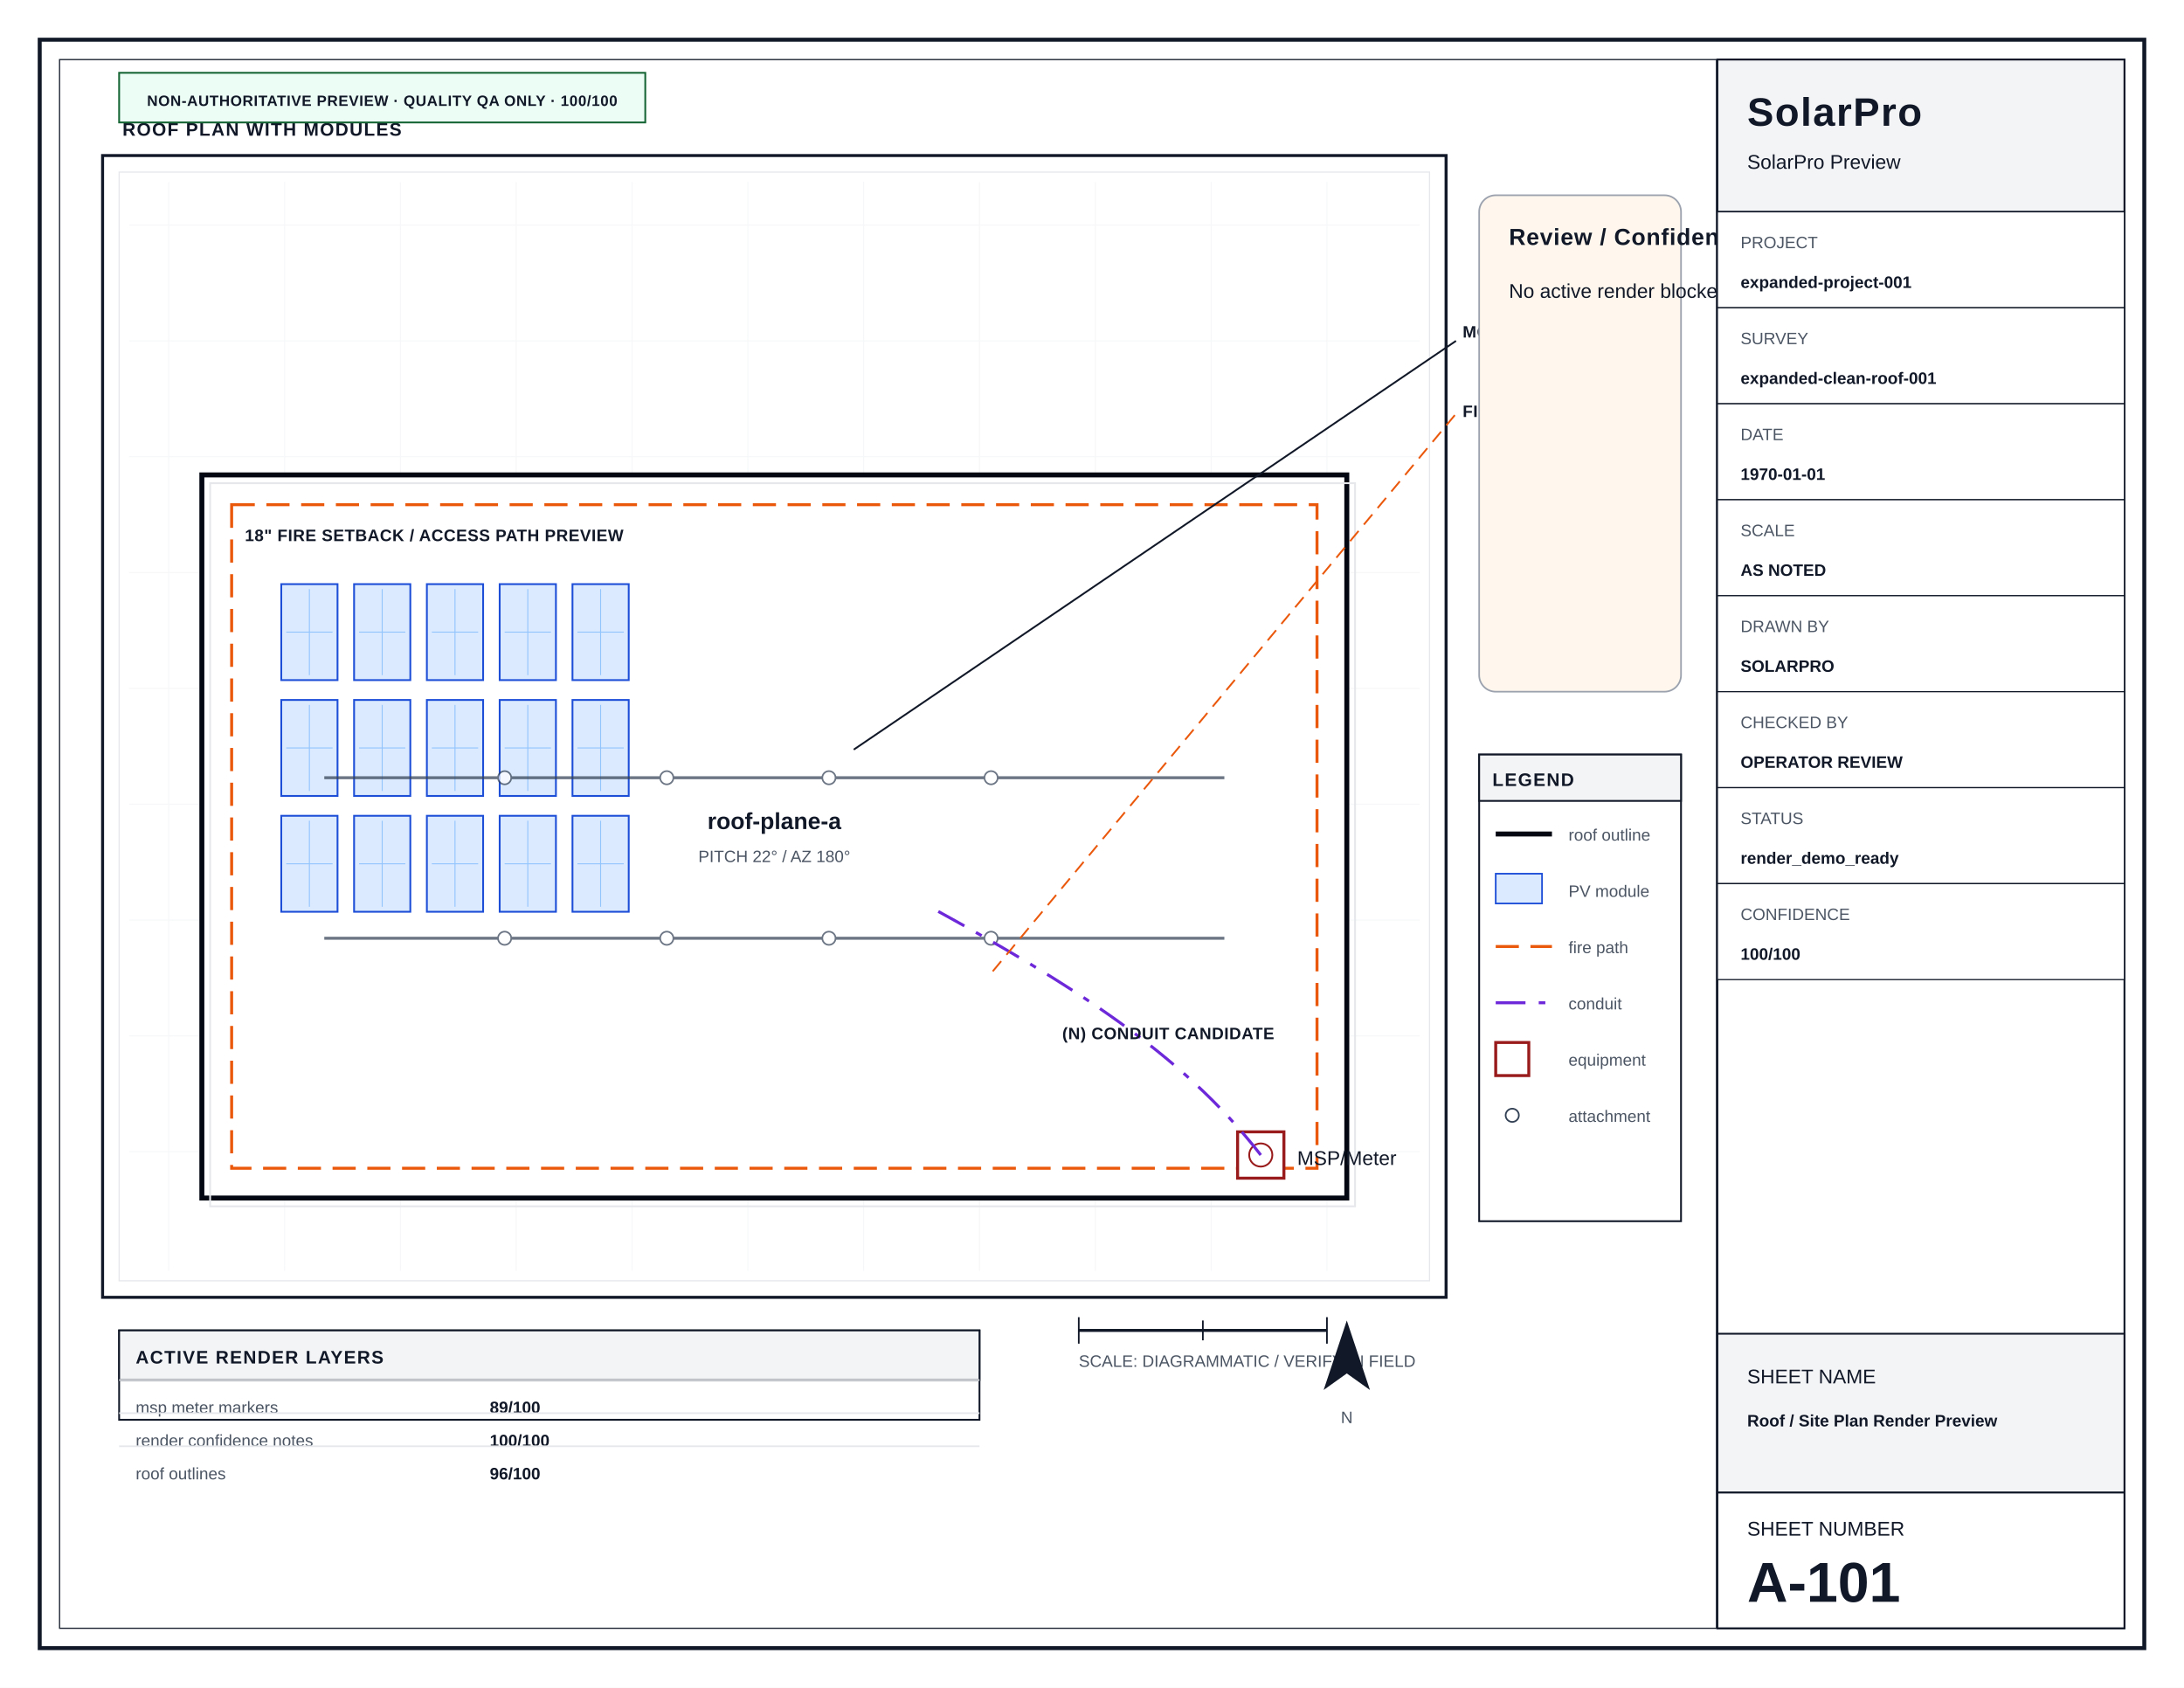
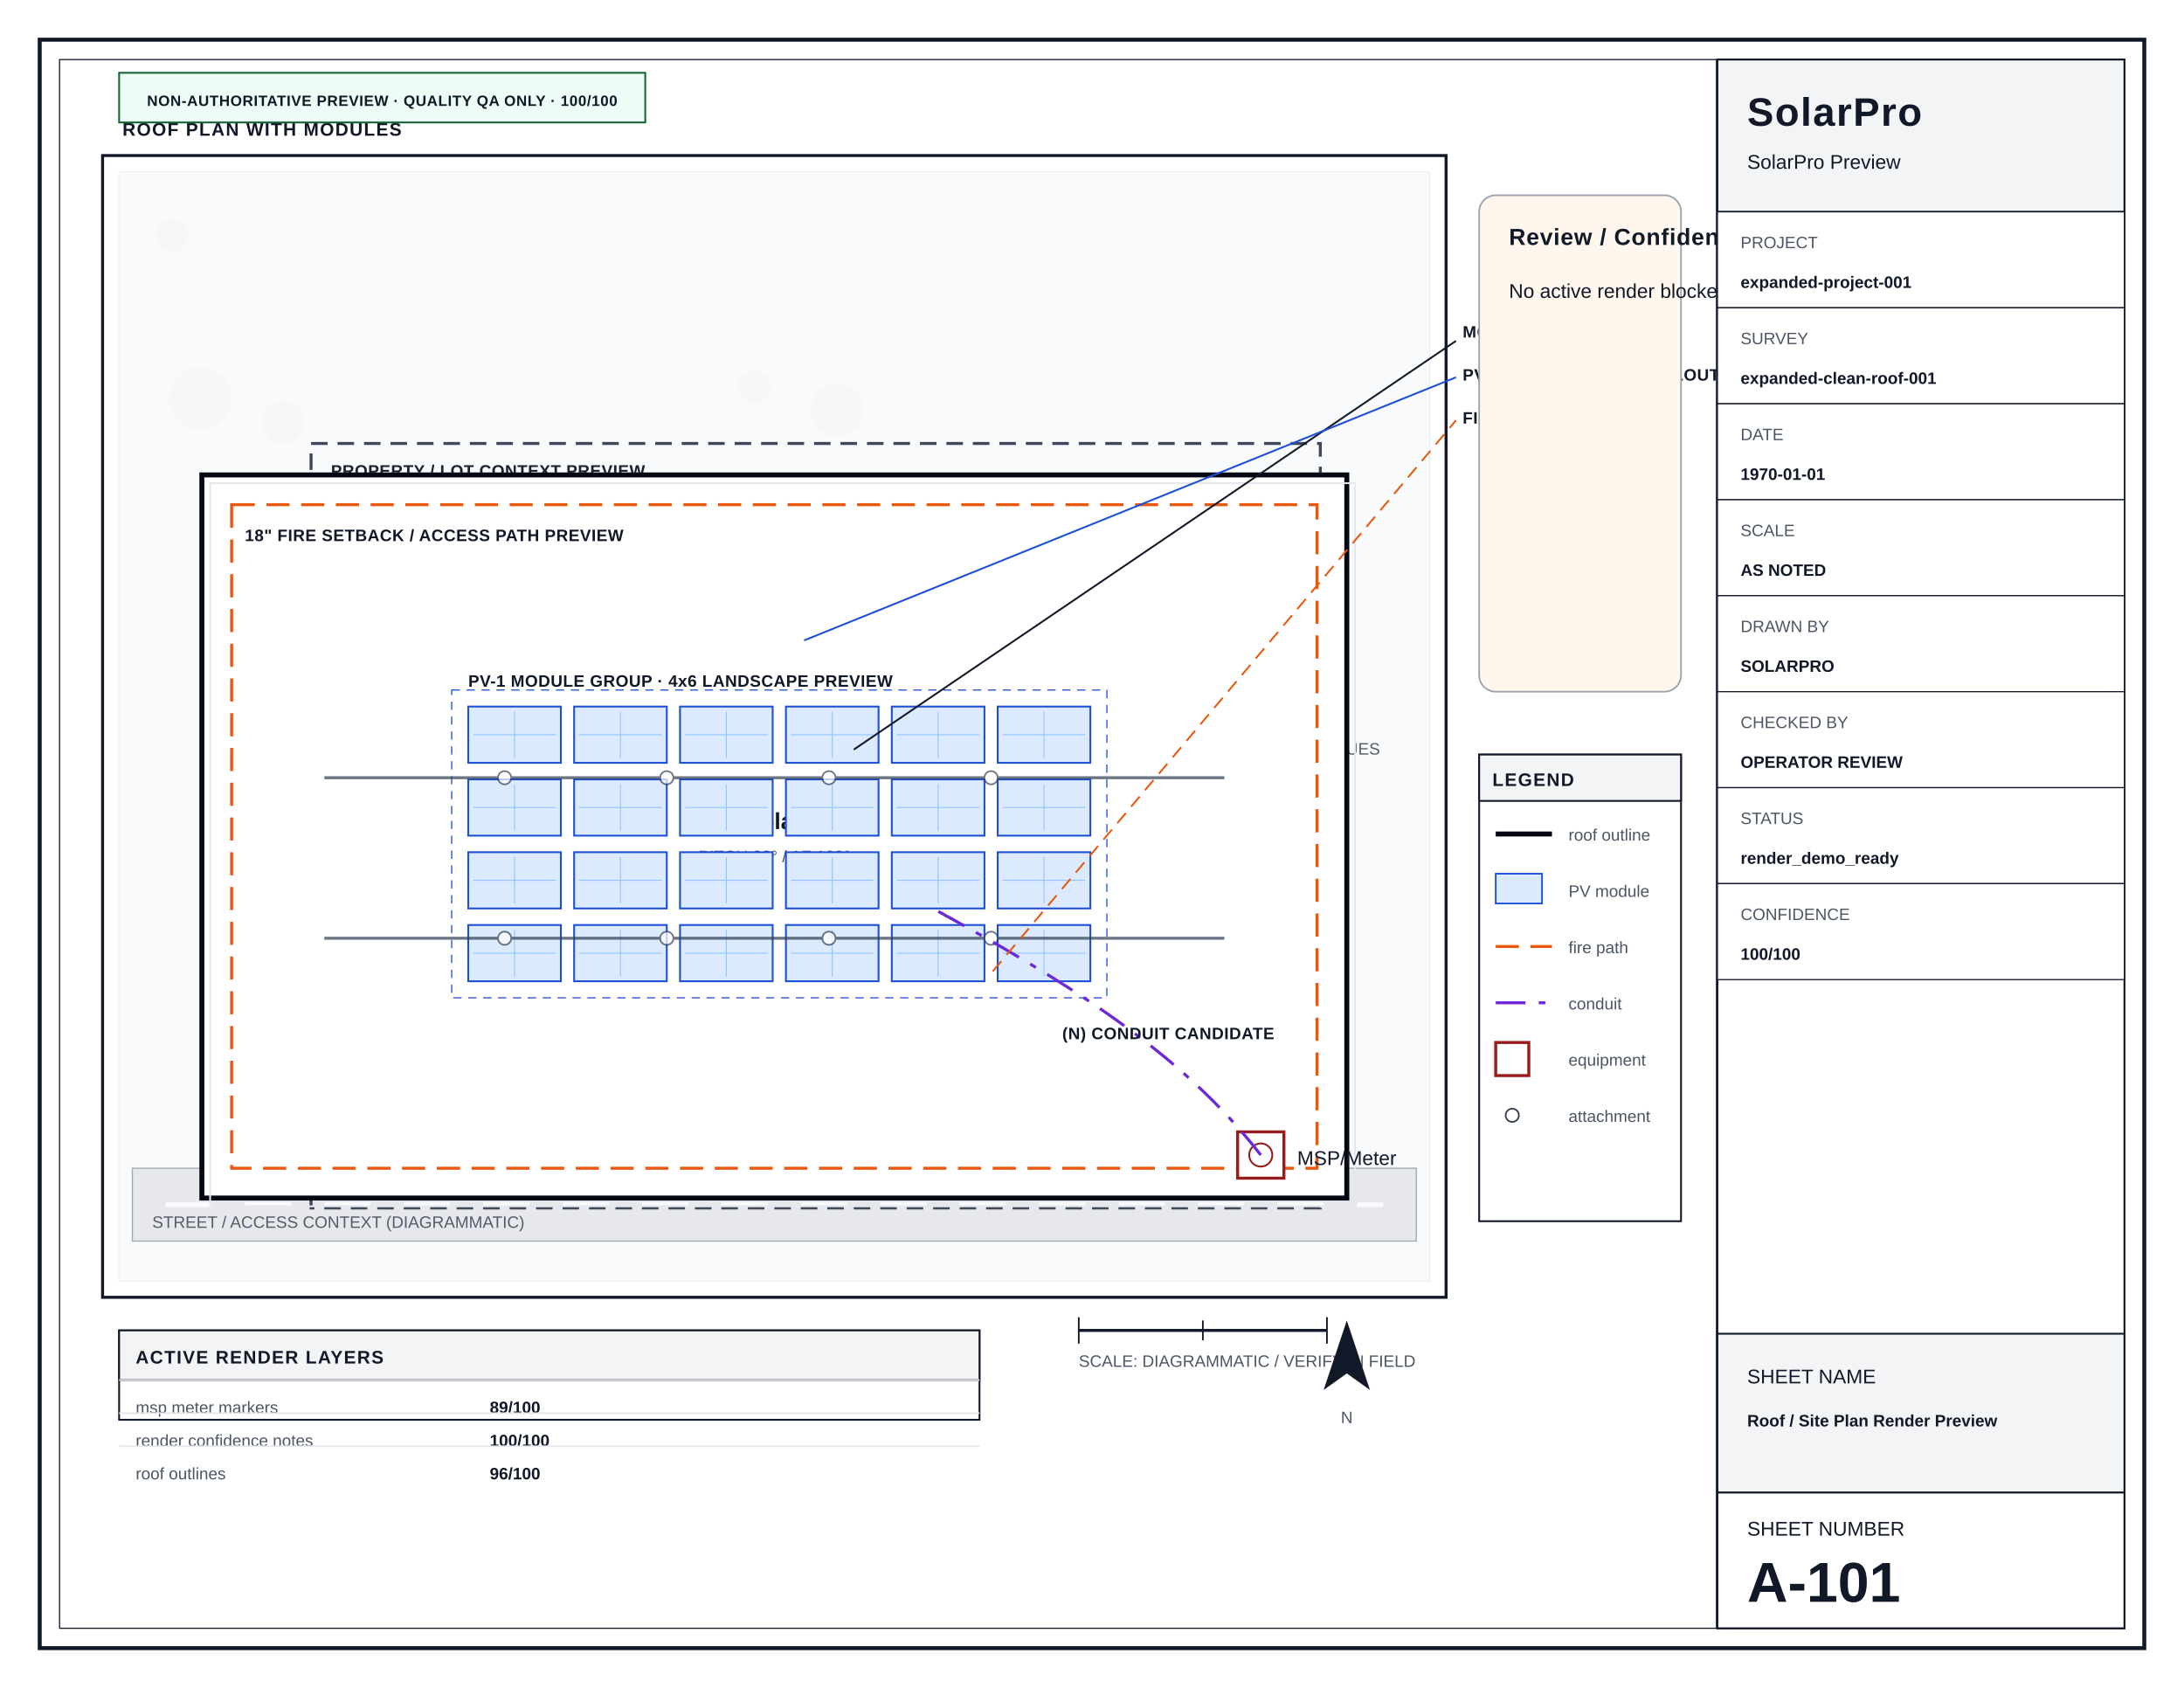
<svg xmlns="http://www.w3.org/2000/svg" width="1320" height="1020" viewBox="0 0 1320 1020" role="img">
  <defs>
    <style>.title{font:800 24px Arial,sans-serif;letter-spacing:.8px;fill:#111827}.drawingTitle{font:800 24px Arial,sans-serif;letter-spacing:.5px;fill:#111827}.sheetno{font:900 34px Arial,sans-serif;fill:#111827}.metric{font:800 24px Arial,sans-serif;fill:#111827}.panelTitle{font:800 14px Arial,sans-serif;letter-spacing:.4px;fill:#111827}.tableHead{font:800 11px Arial,sans-serif;letter-spacing:.7px;fill:#111827}.label{font:800 14px Arial,sans-serif;fill:#111827}.small{font:12px Arial,sans-serif;fill:#111827}.tiny{font:10px Arial,sans-serif;fill:#4b5563}.tinyStrong{font:700 10px Arial,sans-serif;fill:#111827}.callout{font:700 10px Arial,sans-serif;letter-spacing:.25px;fill:#111827}.badge{font:700 12px Arial,sans-serif;fill:#111827}.stamp{font:800 9px Arial,sans-serif;letter-spacing:.3px;fill:#111827}</style>
  </defs>
  <rect width="100%" height="100%" fill="#ffffff" />
  <g>
    <rect x="24" y="24" width="1272" height="972" fill="none" stroke="#111827" stroke-width="2.4" />
    <rect x="36" y="36" width="1248" height="948" fill="none" stroke="#111827" stroke-width="0.7" />
    <line x1="1038" y1="36" x2="1038" y2="984" stroke="#111827" stroke-width="1.8" />
  </g>
  <rect x="62" y="94" width="812" height="690" fill="#fff" stroke="#111827" stroke-width="1.8" />
  <rect x="72" y="104" width="792" height="670" fill="none" stroke="#e5e7eb" stroke-width="0.7" />
  <g opacity="0.20">
    <line x1="102" y1="110" x2="102" y2="768" stroke="#d1d5db" stroke-width="0.6" />
    <line x1="172" y1="110" x2="172" y2="768" stroke="#d1d5db" stroke-width="0.6" />
    <line x1="242" y1="110" x2="242" y2="768" stroke="#d1d5db" stroke-width="0.6" />
    <line x1="312" y1="110" x2="312" y2="768" stroke="#d1d5db" stroke-width="0.6" />
    <line x1="382" y1="110" x2="382" y2="768" stroke="#d1d5db" stroke-width="0.6" />
    <line x1="452" y1="110" x2="452" y2="768" stroke="#d1d5db" stroke-width="0.6" />
    <line x1="522" y1="110" x2="522" y2="768" stroke="#d1d5db" stroke-width="0.6" />
    <line x1="592" y1="110" x2="592" y2="768" stroke="#d1d5db" stroke-width="0.6" />
    <line x1="662" y1="110" x2="662" y2="768" stroke="#d1d5db" stroke-width="0.6" />
    <line x1="732" y1="110" x2="732" y2="768" stroke="#d1d5db" stroke-width="0.6" />
    <line x1="802" y1="110" x2="802" y2="768" stroke="#d1d5db" stroke-width="0.6" />
    <line x1="78" y1="136" x2="858" y2="136" stroke="#d1d5db" stroke-width="0.6" />
    <line x1="78" y1="206" x2="858" y2="206" stroke="#d1d5db" stroke-width="0.6" />
    <line x1="78" y1="276" x2="858" y2="276" stroke="#d1d5db" stroke-width="0.6" />
    <line x1="78" y1="346" x2="858" y2="346" stroke="#d1d5db" stroke-width="0.6" />
    <line x1="78" y1="416" x2="858" y2="416" stroke="#d1d5db" stroke-width="0.6" />
    <line x1="78" y1="486" x2="858" y2="486" stroke="#d1d5db" stroke-width="0.6" />
    <line x1="78" y1="556" x2="858" y2="556" stroke="#d1d5db" stroke-width="0.6" />
    <line x1="78" y1="626" x2="858" y2="626" stroke="#d1d5db" stroke-width="0.6" />
    <line x1="78" y1="696" x2="858" y2="696" stroke="#d1d5db" stroke-width="0.6" />
  </g>
  <text x="74" y="82" class="tableHead">ROOF PLAN WITH MODULES</text>
+   <g opacity="0.96">
+     <rect x="72" y="104" width="792" height="670" fill="#f8fafc" />
+     <g opacity="0.55">
+       <circle cx="104" cy="142" r="10" fill="#e5e7eb" opacity="0.28" />
+       <circle cx="171" cy="255" r="13" fill="#e5e7eb" opacity="0.28" />
+       <circle cx="238" cy="368" r="16" fill="#e5e7eb" opacity="0.28" />
+       <circle cx="305" cy="481" r="19" fill="#e5e7eb" opacity="0.28" />
+       <circle cx="372" cy="594" r="10" fill="#e5e7eb" opacity="0.28" />
+       <circle cx="439" cy="707" r="13" fill="#e5e7eb" opacity="0.28" />
+       <circle cx="506" cy="248" r="16" fill="#e5e7eb" opacity="0.28" />
+       <circle cx="573" cy="361" r="19" fill="#e5e7eb" opacity="0.28" />
+       <circle cx="640" cy="474" r="10" fill="#e5e7eb" opacity="0.28" />
+       <circle cx="707" cy="587" r="13" fill="#e5e7eb" opacity="0.28" />
+       <circle cx="774" cy="700" r="16" fill="#e5e7eb" opacity="0.28" />
+       <circle cx="121" cy="241" r="19" fill="#e5e7eb" opacity="0.28" />
+       <circle cx="188" cy="354" r="10" fill="#e5e7eb" opacity="0.28" />
+       <circle cx="255" cy="467" r="13" fill="#e5e7eb" opacity="0.28" />
+       <circle cx="322" cy="580" r="16" fill="#e5e7eb" opacity="0.28" />
+       <circle cx="389" cy="693" r="19" fill="#e5e7eb" opacity="0.28" />
+       <circle cx="456" cy="234" r="10" fill="#e5e7eb" opacity="0.28" />
+       <circle cx="523" cy="347" r="13" fill="#e5e7eb" opacity="0.28" />
+     </g>
+     <rect x="80" y="706" width="776" height="44" fill="#e5e7eb" stroke="#9ca3af" stroke-width="0.7" />
+     <line x1="100" y1="728" x2="836" y2="728" stroke="#f8fafc" stroke-width="3" stroke-dasharray="28 20" />
+     <text x="92" y="742" class="tiny">STREET / ACCESS CONTEXT (DIAGRAMMATIC)</text>
+     <rect x="188" y="268" width="610" height="462" fill="none" stroke="#374151" stroke-width="1.8" stroke-dasharray="10 6" />
+     <text x="200" y="288" class="callout">PROPERTY / LOT CONTEXT PREVIEW</text>
+     <path d="M 606 706 L 584 627.5 L 640 599.5 L 678 706" fill="#e5e7eb" stroke="#6b7280" stroke-width="1.1" />
+     <text x="602" y="639.5" class="tiny">DRIVEWAY / ACCESS</text>
+     <rect x="220" y="320" width="84" height="58" fill="#f3f4f6" stroke="#9ca3af" stroke-width="0.7" />
+     <rect x="686" y="342" width="72" height="94" fill="#f3f4f6" stroke="#9ca3af" stroke-width="0.7" />
+     <text x="668" y="456" class="tiny">NEIGHBORING STRUCTURE CUES</text>
+   </g>
  <path d="M 814 724 L 814 287 L 122 287 L 122 724 Z" fill="#ffffff" stroke="#030712" stroke-width="3" />
  <path d="M 814 724 L 814 287 L 122 287 L 122 724 Z" fill="none" stroke="#e5e7eb" stroke-width="1.1" transform="translate(5 5)" />
  <text x="468" y="501" text-anchor="middle" class="label">roof-plane-a</text>
  <text x="468" y="521" text-anchor="middle" class="tiny">PITCH 22° / AZ 180°</text>
  <rect x="140" y="305" width="656" height="401" fill="none" stroke="#ea580c" stroke-width="1.8" stroke-dasharray="14 7" />
  <text x="148" y="327" class="callout" fill="#ea580c">18" FIRE SETBACK / ACCESS PATH PREVIEW</text>
  <g>
-     <rect x="170" y="353" width="34" height="58" fill="#dbeafe" stroke="#1d4ed8" stroke-width="1.1" />
-     <line x1="187" y1="356" x2="187" y2="408" stroke="#93c5fd" stroke-width="0.6" />
-     <line x1="173" y1="382" x2="201" y2="382" stroke="#93c5fd" stroke-width="0.6" />
-   </g>
-   <g>
-     <rect x="214" y="353" width="34" height="58" fill="#dbeafe" stroke="#1d4ed8" stroke-width="1.1" />
-     <line x1="231" y1="356" x2="231" y2="408" stroke="#93c5fd" stroke-width="0.6" />
-     <line x1="217" y1="382" x2="245" y2="382" stroke="#93c5fd" stroke-width="0.6" />
-   </g>
-   <g>
-     <rect x="258" y="353" width="34" height="58" fill="#dbeafe" stroke="#1d4ed8" stroke-width="1.1" />
-     <line x1="275" y1="356" x2="275" y2="408" stroke="#93c5fd" stroke-width="0.6" />
-     <line x1="261" y1="382" x2="289" y2="382" stroke="#93c5fd" stroke-width="0.6" />
-   </g>
-   <g>
-     <rect x="302" y="353" width="34" height="58" fill="#dbeafe" stroke="#1d4ed8" stroke-width="1.1" />
-     <line x1="319" y1="356" x2="319" y2="408" stroke="#93c5fd" stroke-width="0.6" />
-     <line x1="305" y1="382" x2="333" y2="382" stroke="#93c5fd" stroke-width="0.6" />
-   </g>
-   <g>
-     <rect x="346" y="353" width="34" height="58" fill="#dbeafe" stroke="#1d4ed8" stroke-width="1.1" />
-     <line x1="363" y1="356" x2="363" y2="408" stroke="#93c5fd" stroke-width="0.6" />
-     <line x1="349" y1="382" x2="377" y2="382" stroke="#93c5fd" stroke-width="0.6" />
-   </g>
-   <g>
-     <rect x="170" y="423" width="34" height="58" fill="#dbeafe" stroke="#1d4ed8" stroke-width="1.1" />
-     <line x1="187" y1="426" x2="187" y2="478" stroke="#93c5fd" stroke-width="0.6" />
-     <line x1="173" y1="452" x2="201" y2="452" stroke="#93c5fd" stroke-width="0.6" />
-   </g>
-   <g>
-     <rect x="214" y="423" width="34" height="58" fill="#dbeafe" stroke="#1d4ed8" stroke-width="1.1" />
-     <line x1="231" y1="426" x2="231" y2="478" stroke="#93c5fd" stroke-width="0.6" />
-     <line x1="217" y1="452" x2="245" y2="452" stroke="#93c5fd" stroke-width="0.6" />
-   </g>
-   <g>
-     <rect x="258" y="423" width="34" height="58" fill="#dbeafe" stroke="#1d4ed8" stroke-width="1.1" />
-     <line x1="275" y1="426" x2="275" y2="478" stroke="#93c5fd" stroke-width="0.6" />
-     <line x1="261" y1="452" x2="289" y2="452" stroke="#93c5fd" stroke-width="0.6" />
-   </g>
-   <g>
-     <rect x="302" y="423" width="34" height="58" fill="#dbeafe" stroke="#1d4ed8" stroke-width="1.1" />
-     <line x1="319" y1="426" x2="319" y2="478" stroke="#93c5fd" stroke-width="0.6" />
-     <line x1="305" y1="452" x2="333" y2="452" stroke="#93c5fd" stroke-width="0.6" />
-   </g>
-   <g>
-     <rect x="346" y="423" width="34" height="58" fill="#dbeafe" stroke="#1d4ed8" stroke-width="1.1" />
-     <line x1="363" y1="426" x2="363" y2="478" stroke="#93c5fd" stroke-width="0.6" />
-     <line x1="349" y1="452" x2="377" y2="452" stroke="#93c5fd" stroke-width="0.6" />
-   </g>
-   <g>
-     <rect x="170" y="493" width="34" height="58" fill="#dbeafe" stroke="#1d4ed8" stroke-width="1.1" />
-     <line x1="187" y1="496" x2="187" y2="548" stroke="#93c5fd" stroke-width="0.6" />
-     <line x1="173" y1="522" x2="201" y2="522" stroke="#93c5fd" stroke-width="0.6" />
-   </g>
-   <g>
-     <rect x="214" y="493" width="34" height="58" fill="#dbeafe" stroke="#1d4ed8" stroke-width="1.1" />
-     <line x1="231" y1="496" x2="231" y2="548" stroke="#93c5fd" stroke-width="0.6" />
-     <line x1="217" y1="522" x2="245" y2="522" stroke="#93c5fd" stroke-width="0.6" />
-   </g>
-   <g>
-     <rect x="258" y="493" width="34" height="58" fill="#dbeafe" stroke="#1d4ed8" stroke-width="1.1" />
-     <line x1="275" y1="496" x2="275" y2="548" stroke="#93c5fd" stroke-width="0.6" />
-     <line x1="261" y1="522" x2="289" y2="522" stroke="#93c5fd" stroke-width="0.6" />
-   </g>
-   <g>
-     <rect x="302" y="493" width="34" height="58" fill="#dbeafe" stroke="#1d4ed8" stroke-width="1.1" />
-     <line x1="319" y1="496" x2="319" y2="548" stroke="#93c5fd" stroke-width="0.6" />
-     <line x1="305" y1="522" x2="333" y2="522" stroke="#93c5fd" stroke-width="0.6" />
-   </g>
-   <g>
-     <rect x="346" y="493" width="34" height="58" fill="#dbeafe" stroke="#1d4ed8" stroke-width="1.1" />
-     <line x1="363" y1="496" x2="363" y2="548" stroke="#93c5fd" stroke-width="0.6" />
-     <line x1="349" y1="522" x2="377" y2="522" stroke="#93c5fd" stroke-width="0.6" />
+     <rect x="273" y="417" width="396" height="186" fill="none" stroke="#1d4ed8" stroke-width="0.7" stroke-dasharray="5 4" />
+     <g>
+       <rect x="283" y="427" width="56" height="34" fill="#dbeafe" stroke="#1d4ed8" stroke-width="1.1" />
+       <line x1="311" y1="430" x2="311" y2="458" stroke="#93c5fd" stroke-width="0.6" />
+       <line x1="286" y1="444" x2="336" y2="444" stroke="#93c5fd" stroke-width="0.6" />
+     </g>
+     <g>
+       <rect x="347" y="427" width="56" height="34" fill="#dbeafe" stroke="#1d4ed8" stroke-width="1.1" />
+       <line x1="375" y1="430" x2="375" y2="458" stroke="#93c5fd" stroke-width="0.6" />
+       <line x1="350" y1="444" x2="400" y2="444" stroke="#93c5fd" stroke-width="0.6" />
+     </g>
+     <g>
+       <rect x="411" y="427" width="56" height="34" fill="#dbeafe" stroke="#1d4ed8" stroke-width="1.1" />
+       <line x1="439" y1="430" x2="439" y2="458" stroke="#93c5fd" stroke-width="0.6" />
+       <line x1="414" y1="444" x2="464" y2="444" stroke="#93c5fd" stroke-width="0.6" />
+     </g>
+     <g>
+       <rect x="475" y="427" width="56" height="34" fill="#dbeafe" stroke="#1d4ed8" stroke-width="1.1" />
+       <line x1="503" y1="430" x2="503" y2="458" stroke="#93c5fd" stroke-width="0.6" />
+       <line x1="478" y1="444" x2="528" y2="444" stroke="#93c5fd" stroke-width="0.6" />
+     </g>
+     <g>
+       <rect x="539" y="427" width="56" height="34" fill="#dbeafe" stroke="#1d4ed8" stroke-width="1.1" />
+       <line x1="567" y1="430" x2="567" y2="458" stroke="#93c5fd" stroke-width="0.6" />
+       <line x1="542" y1="444" x2="592" y2="444" stroke="#93c5fd" stroke-width="0.6" />
+     </g>
+     <g>
+       <rect x="603" y="427" width="56" height="34" fill="#dbeafe" stroke="#1d4ed8" stroke-width="1.1" />
+       <line x1="631" y1="430" x2="631" y2="458" stroke="#93c5fd" stroke-width="0.6" />
+       <line x1="606" y1="444" x2="656" y2="444" stroke="#93c5fd" stroke-width="0.6" />
+     </g>
+     <g>
+       <rect x="283" y="471" width="56" height="34" fill="#dbeafe" stroke="#1d4ed8" stroke-width="1.1" />
+       <line x1="311" y1="474" x2="311" y2="502" stroke="#93c5fd" stroke-width="0.6" />
+       <line x1="286" y1="488" x2="336" y2="488" stroke="#93c5fd" stroke-width="0.6" />
+     </g>
+     <g>
+       <rect x="347" y="471" width="56" height="34" fill="#dbeafe" stroke="#1d4ed8" stroke-width="1.1" />
+       <line x1="375" y1="474" x2="375" y2="502" stroke="#93c5fd" stroke-width="0.6" />
+       <line x1="350" y1="488" x2="400" y2="488" stroke="#93c5fd" stroke-width="0.6" />
+     </g>
+     <g>
+       <rect x="411" y="471" width="56" height="34" fill="#dbeafe" stroke="#1d4ed8" stroke-width="1.1" />
+       <line x1="439" y1="474" x2="439" y2="502" stroke="#93c5fd" stroke-width="0.6" />
+       <line x1="414" y1="488" x2="464" y2="488" stroke="#93c5fd" stroke-width="0.6" />
+     </g>
+     <g>
+       <rect x="475" y="471" width="56" height="34" fill="#dbeafe" stroke="#1d4ed8" stroke-width="1.1" />
+       <line x1="503" y1="474" x2="503" y2="502" stroke="#93c5fd" stroke-width="0.6" />
+       <line x1="478" y1="488" x2="528" y2="488" stroke="#93c5fd" stroke-width="0.6" />
+     </g>
+     <g>
+       <rect x="539" y="471" width="56" height="34" fill="#dbeafe" stroke="#1d4ed8" stroke-width="1.1" />
+       <line x1="567" y1="474" x2="567" y2="502" stroke="#93c5fd" stroke-width="0.6" />
+       <line x1="542" y1="488" x2="592" y2="488" stroke="#93c5fd" stroke-width="0.6" />
+     </g>
+     <g>
+       <rect x="603" y="471" width="56" height="34" fill="#dbeafe" stroke="#1d4ed8" stroke-width="1.1" />
+       <line x1="631" y1="474" x2="631" y2="502" stroke="#93c5fd" stroke-width="0.6" />
+       <line x1="606" y1="488" x2="656" y2="488" stroke="#93c5fd" stroke-width="0.6" />
+     </g>
+     <g>
+       <rect x="283" y="515" width="56" height="34" fill="#dbeafe" stroke="#1d4ed8" stroke-width="1.1" />
+       <line x1="311" y1="518" x2="311" y2="546" stroke="#93c5fd" stroke-width="0.6" />
+       <line x1="286" y1="532" x2="336" y2="532" stroke="#93c5fd" stroke-width="0.6" />
+     </g>
+     <g>
+       <rect x="347" y="515" width="56" height="34" fill="#dbeafe" stroke="#1d4ed8" stroke-width="1.1" />
+       <line x1="375" y1="518" x2="375" y2="546" stroke="#93c5fd" stroke-width="0.6" />
+       <line x1="350" y1="532" x2="400" y2="532" stroke="#93c5fd" stroke-width="0.6" />
+     </g>
+     <g>
+       <rect x="411" y="515" width="56" height="34" fill="#dbeafe" stroke="#1d4ed8" stroke-width="1.1" />
+       <line x1="439" y1="518" x2="439" y2="546" stroke="#93c5fd" stroke-width="0.6" />
+       <line x1="414" y1="532" x2="464" y2="532" stroke="#93c5fd" stroke-width="0.6" />
+     </g>
+     <g>
+       <rect x="475" y="515" width="56" height="34" fill="#dbeafe" stroke="#1d4ed8" stroke-width="1.1" />
+       <line x1="503" y1="518" x2="503" y2="546" stroke="#93c5fd" stroke-width="0.6" />
+       <line x1="478" y1="532" x2="528" y2="532" stroke="#93c5fd" stroke-width="0.6" />
+     </g>
+     <g>
+       <rect x="539" y="515" width="56" height="34" fill="#dbeafe" stroke="#1d4ed8" stroke-width="1.1" />
+       <line x1="567" y1="518" x2="567" y2="546" stroke="#93c5fd" stroke-width="0.6" />
+       <line x1="542" y1="532" x2="592" y2="532" stroke="#93c5fd" stroke-width="0.6" />
+     </g>
+     <g>
+       <rect x="603" y="515" width="56" height="34" fill="#dbeafe" stroke="#1d4ed8" stroke-width="1.1" />
+       <line x1="631" y1="518" x2="631" y2="546" stroke="#93c5fd" stroke-width="0.6" />
+       <line x1="606" y1="532" x2="656" y2="532" stroke="#93c5fd" stroke-width="0.6" />
+     </g>
+     <g>
+       <rect x="283" y="559" width="56" height="34" fill="#dbeafe" stroke="#1d4ed8" stroke-width="1.1" />
+       <line x1="311" y1="562" x2="311" y2="590" stroke="#93c5fd" stroke-width="0.6" />
+       <line x1="286" y1="576" x2="336" y2="576" stroke="#93c5fd" stroke-width="0.6" />
+     </g>
+     <g>
+       <rect x="347" y="559" width="56" height="34" fill="#dbeafe" stroke="#1d4ed8" stroke-width="1.1" />
+       <line x1="375" y1="562" x2="375" y2="590" stroke="#93c5fd" stroke-width="0.6" />
+       <line x1="350" y1="576" x2="400" y2="576" stroke="#93c5fd" stroke-width="0.6" />
+     </g>
+     <g>
+       <rect x="411" y="559" width="56" height="34" fill="#dbeafe" stroke="#1d4ed8" stroke-width="1.1" />
+       <line x1="439" y1="562" x2="439" y2="590" stroke="#93c5fd" stroke-width="0.6" />
+       <line x1="414" y1="576" x2="464" y2="576" stroke="#93c5fd" stroke-width="0.6" />
+     </g>
+     <g>
+       <rect x="475" y="559" width="56" height="34" fill="#dbeafe" stroke="#1d4ed8" stroke-width="1.1" />
+       <line x1="503" y1="562" x2="503" y2="590" stroke="#93c5fd" stroke-width="0.6" />
+       <line x1="478" y1="576" x2="528" y2="576" stroke="#93c5fd" stroke-width="0.6" />
+     </g>
+     <g>
+       <rect x="539" y="559" width="56" height="34" fill="#dbeafe" stroke="#1d4ed8" stroke-width="1.1" />
+       <line x1="567" y1="562" x2="567" y2="590" stroke="#93c5fd" stroke-width="0.6" />
+       <line x1="542" y1="576" x2="592" y2="576" stroke="#93c5fd" stroke-width="0.6" />
+     </g>
+     <g>
+       <rect x="603" y="559" width="56" height="34" fill="#dbeafe" stroke="#1d4ed8" stroke-width="1.1" />
+       <line x1="631" y1="562" x2="631" y2="590" stroke="#93c5fd" stroke-width="0.6" />
+       <line x1="606" y1="576" x2="656" y2="576" stroke="#93c5fd" stroke-width="0.6" />
+     </g>
+     <text x="283" y="415" class="callout" fill="#1d4ed8">PV-1 MODULE GROUP · 4x6 LANDSCAPE PREVIEW</text>
  </g>
  <g opacity="0.72">
    <line x1="196" y1="567" x2="740" y2="567" stroke="#334155" stroke-width="1.8" />
    <line x1="196" y1="470" x2="740" y2="470" stroke="#334155" stroke-width="1.8" />
    <circle cx="305" cy="567" r="4" fill="#fff" stroke="#334155" />
    <circle cx="305" cy="470" r="4" fill="#fff" stroke="#334155" />
    <circle cx="403" cy="567" r="4" fill="#fff" stroke="#334155" />
    <circle cx="403" cy="470" r="4" fill="#fff" stroke="#334155" />
    <circle cx="501" cy="567" r="4" fill="#fff" stroke="#334155" />
    <circle cx="501" cy="470" r="4" fill="#fff" stroke="#334155" />
    <circle cx="599" cy="567" r="4" fill="#fff" stroke="#334155" />
    <circle cx="599" cy="470" r="4" fill="#fff" stroke="#334155" />
  </g>
  <g opacity="1">
    <rect x="748" y="684" width="28" height="28" fill="#fff" stroke="#991b1b" stroke-width="1.8" />
    <circle cx="762" cy="698" r="7" fill="none" stroke="#991b1b" stroke-width="1.1" />
    <path d="M 762 698 C 714 636, 646 594, 562 548" fill="none" stroke="#6d28d9" stroke-width="1.8" stroke-dasharray="18 8 4 8" />
    <text x="642" y="628" class="callout" fill="#6d28d9">(N) CONDUIT CANDIDATE</text>
    <text x="784" y="704" class="small">MSP/Meter</text>
  </g>
  <g>
    <path d="M 516 453 L 880 206" fill="none" stroke="#111827" stroke-width="1.1" />
    <text x="884" y="204" class="callout">MODULE PREVIEW ZONE</text>
-     <path d="M 600 587 L 880 250" fill="none" stroke="#ea580c" stroke-width="1.1" stroke-dasharray="8 5" />
-     <text x="884" y="252" class="callout" fill="#ea580c">FIRE SETBACK OVERLAY</text>
+     <path d="M 486 387 L 880 228" fill="none" stroke="#1d4ed8" stroke-width="1.1" />
+     <text x="884" y="230" class="callout" fill="#1d4ed8">PV STRING / GROUP CALLOUT</text>
+     <path d="M 600 587 L 880 254" fill="none" stroke="#ea580c" stroke-width="1.1" stroke-dasharray="8 5" />
+     <text x="884" y="256" class="callout" fill="#ea580c">FIRE SETBACK OVERLAY</text>
  </g>
  <g>
    <rect x="72" y="804" width="520" height="54" fill="#fff" stroke="#111827" stroke-width="1.1" />
    <rect x="72" y="804" width="520" height="30" fill="#f3f4f6" stroke="#111827" stroke-width="1.1" />
    <text x="82" y="824" class="tableHead">ACTIVE RENDER LAYERS</text>
    <line x1="72" y1="834" x2="592" y2="834" stroke="#e5e7eb" />
    <text x="82" y="854" class="tiny">msp meter markers</text>
    <text x="296" y="854" class="tinyStrong">89/100</text>
    <line x1="72" y1="854" x2="592" y2="854" stroke="#e5e7eb" />
    <text x="82" y="874" class="tiny">render confidence notes</text>
    <text x="296" y="874" class="tinyStrong">100/100</text>
    <line x1="72" y1="874" x2="592" y2="874" stroke="#e5e7eb" />
    <text x="82" y="894" class="tiny">roof outlines</text>
    <text x="296" y="894" class="tinyStrong">96/100</text>
  </g>
  <g>
    <rect x="894" y="118" width="122" height="300" rx="10" fill="#fff7ed" stroke="#9ca3af" />
    <text x="912" y="148" class="panelTitle">Review / Confidence Callouts</text>
    <text x="912" y="180" class="small">No active render blockers. Continue normal operator review.</text>
  </g>
  <g>
    <rect x="894" y="456" width="122" height="282" fill="#fff" stroke="#111827" stroke-width="1.1" />
    <rect x="894" y="456" width="122" height="28" fill="#f3f4f6" stroke="#111827" stroke-width="1.1" />
    <text x="902" y="475" class="tableHead">LEGEND</text>
    <g transform="translate(904 504)">
      <line x1="0" y1="0" x2="34" y2="0" stroke="#030712" stroke-width="3" />
      <text x="44" y="4" class="tiny">roof outline</text>
    </g>
    <g transform="translate(904 538)">
      <rect x="0" y="-10" width="28" height="18" fill="#dbeafe" stroke="#1d4ed8" />
      <text x="44" y="4" class="tiny">PV module</text>
    </g>
    <g transform="translate(904 572)">
      <line x1="0" y1="0" x2="34" y2="0" stroke="#ea580c" stroke-width="1.8" stroke-dasharray="14 7" />
      <text x="44" y="4" class="tiny">fire path</text>
    </g>
    <g transform="translate(904 606)">
      <line x1="0" y1="0" x2="34" y2="0" stroke="#6d28d9" stroke-width="1.8" stroke-dasharray="18 8 4 8" />
      <text x="44" y="4" class="tiny">conduit</text>
    </g>
    <g transform="translate(904 640)">
      <rect x="0" y="-10" width="20" height="20" fill="#fff" stroke="#991b1b" stroke-width="1.8" />
      <text x="44" y="4" class="tiny">equipment</text>
    </g>
    <g transform="translate(904 674)">
      <circle cx="10" cy="0" r="4" fill="#fff" stroke="#334155" />
      <text x="44" y="4" class="tiny">attachment</text>
    </g>
  </g>
  <g>
    <line x1="652" y1="804" x2="802" y2="804" stroke="#111827" stroke-width="1.8" />
    <line x1="652" y1="796" x2="652" y2="812" stroke="#111827" />
    <line x1="727" y1="798" x2="727" y2="810" stroke="#111827" />
    <line x1="802" y1="796" x2="802" y2="812" stroke="#111827" />
    <text x="652" y="826" class="tiny">SCALE: DIAGRAMMATIC / VERIFY IN FIELD</text>
  </g>
  <g>
    <path d="M 814 798 l 14 42 l -14 -10 l -14 10 Z" fill="#111827" />
    <text x="814" y="860" text-anchor="middle" class="tiny">N</text>
  </g>
  <g>
    <rect x="1038" y="36" width="246" height="948" fill="#fff" stroke="#111827" stroke-width="1.1" />
    <rect x="1038" y="36" width="246" height="92" fill="#f3f4f6" stroke="#111827" stroke-width="1.1" />
    <text x="1056" y="76" class="title">SolarPro</text>
    <text x="1056" y="102" class="small">SolarPro Preview</text>
    <rect x="1038" y="128" width="246" height="58" fill="#fff" stroke="#111827" stroke-width="0.7" />
    <text x="1052" y="150" class="tiny">PROJECT</text>
    <text x="1052" y="174" class="tinyStrong">expanded-project-001</text>
    <rect x="1038" y="186" width="246" height="58" fill="#fff" stroke="#111827" stroke-width="0.7" />
    <text x="1052" y="208" class="tiny">SURVEY</text>
    <text x="1052" y="232" class="tinyStrong">expanded-clean-roof-001</text>
    <rect x="1038" y="244" width="246" height="58" fill="#fff" stroke="#111827" stroke-width="0.7" />
    <text x="1052" y="266" class="tiny">DATE</text>
    <text x="1052" y="290" class="tinyStrong">1970-01-01</text>
    <rect x="1038" y="302" width="246" height="58" fill="#fff" stroke="#111827" stroke-width="0.7" />
    <text x="1052" y="324" class="tiny">SCALE</text>
    <text x="1052" y="348" class="tinyStrong">AS NOTED</text>
    <rect x="1038" y="360" width="246" height="58" fill="#fff" stroke="#111827" stroke-width="0.7" />
    <text x="1052" y="382" class="tiny">DRAWN BY</text>
    <text x="1052" y="406" class="tinyStrong">SOLARPRO</text>
    <rect x="1038" y="418" width="246" height="58" fill="#fff" stroke="#111827" stroke-width="0.7" />
    <text x="1052" y="440" class="tiny">CHECKED BY</text>
    <text x="1052" y="464" class="tinyStrong">OPERATOR REVIEW</text>
    <rect x="1038" y="476" width="246" height="58" fill="#fff" stroke="#111827" stroke-width="0.7" />
    <text x="1052" y="498" class="tiny">STATUS</text>
    <text x="1052" y="522" class="tinyStrong">render_demo_ready</text>
    <rect x="1038" y="534" width="246" height="58" fill="#fff" stroke="#111827" stroke-width="0.7" />
    <text x="1052" y="556" class="tiny">CONFIDENCE</text>
    <text x="1052" y="580" class="tinyStrong">100/100</text>
    <rect x="1038" y="806" width="246" height="96" fill="#f3f4f6" stroke="#111827" stroke-width="1.1" />
    <text x="1056" y="836" class="small">SHEET NAME</text>
    <text x="1056" y="862" class="tinyStrong">Roof / Site Plan Render Preview</text>
    <rect x="1038" y="902" width="246" height="82" fill="#fff" stroke="#111827" stroke-width="1.1" />
    <text x="1056" y="928" class="small">SHEET NUMBER</text>
    <text x="1056" y="968" class="sheetno">A-101</text>
  </g>
  <g>
    <rect x="72" y="44" width="318" height="30" fill="#ecfdf5" stroke="#166534" stroke-width="1.1" />
    <text x="231" y="64" text-anchor="middle" class="stamp">NON-AUTHORITATIVE PREVIEW · QUALITY QA ONLY · 100/100</text>
  </g>
</svg>
